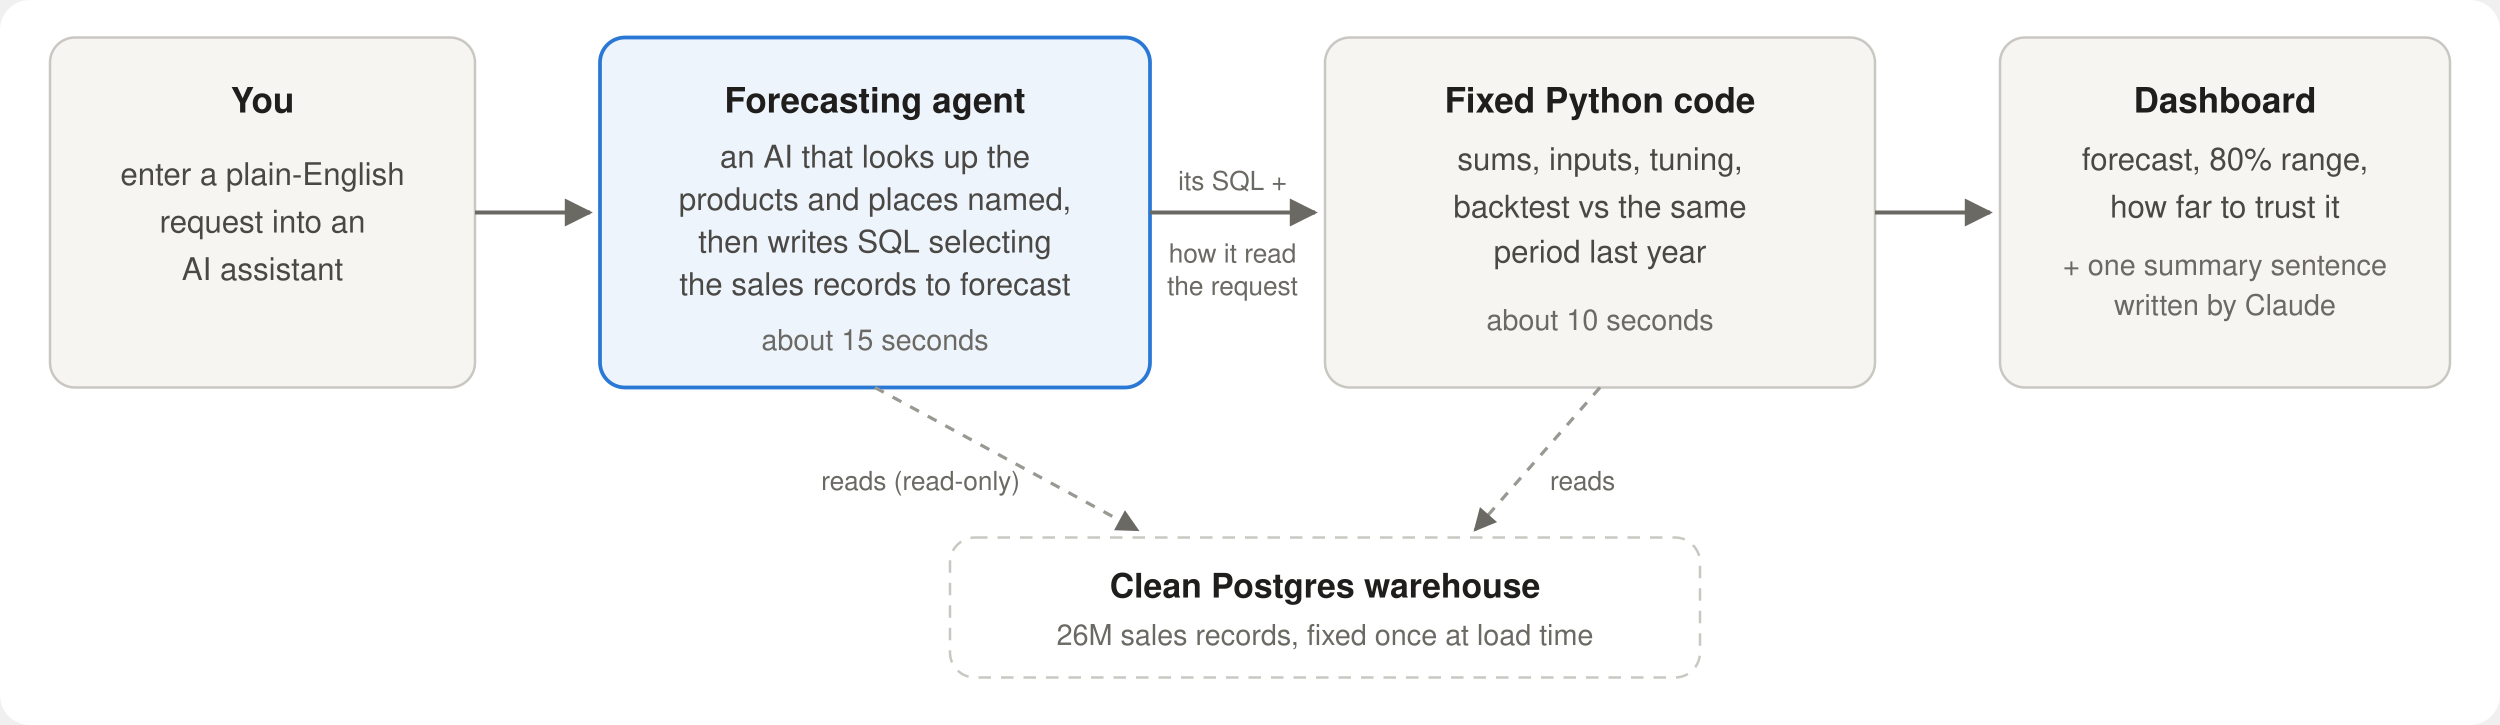
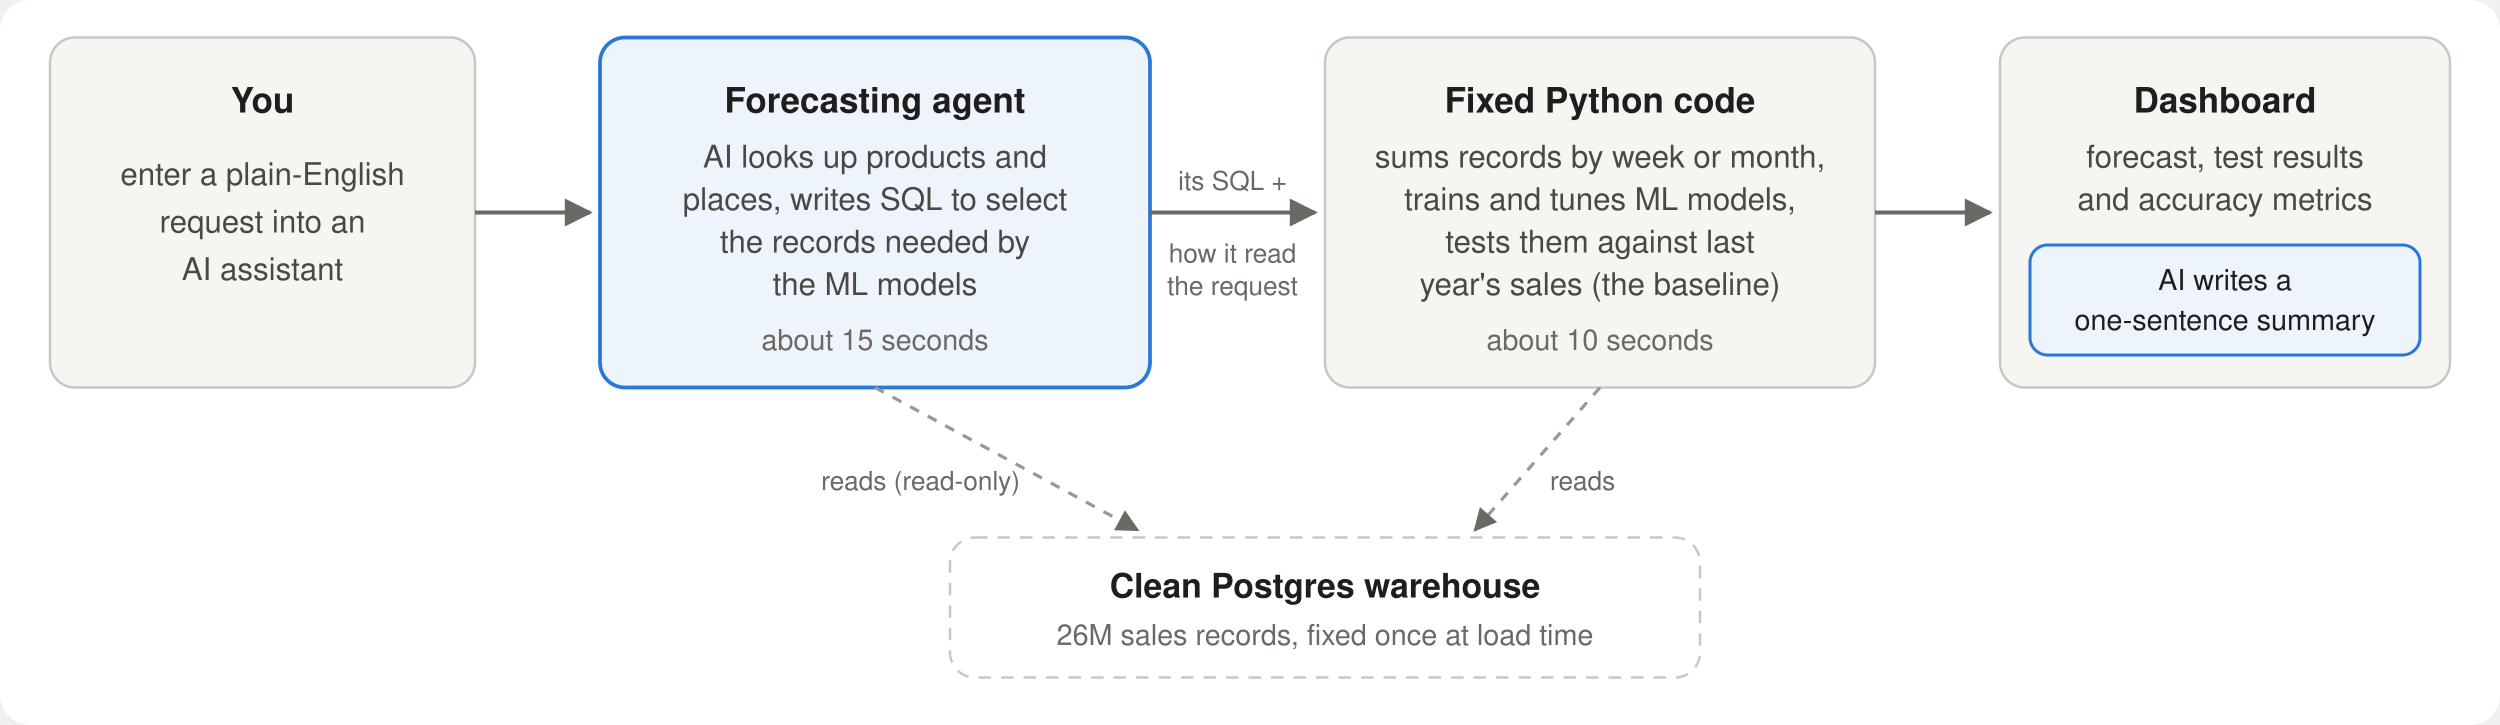
<svg xmlns="http://www.w3.org/2000/svg" viewBox="0 40 1000 290" width="1000" height="290" font-family="system-ui, -apple-system, 'Segoe UI', Helvetica, Arial, sans-serif" role="img" aria-label="How a forecast request flows">
  <defs>
    <marker id="arrow" viewBox="0 0 10 10" refX="9" refY="5" markerWidth="7" markerHeight="7" orient="auto">
      <path d="M0,0 L10,5 L0,10 z" fill="#6b6964" />
    </marker>
  </defs>
  <rect y="40" width="1000" height="290" rx="12" fill="#ffffff" />
  <rect x="20" y="55" width="170" height="140" rx="10" fill="#f6f5f2" stroke="#c9c7c1" />
  <text x="105" y="85" text-anchor="middle" font-size="14" font-weight="600" fill="#1f1e1c">You</text>
  <text x="105" y="114" text-anchor="middle" font-size="12.5" fill="#4a4844">enter a plain-English</text>
  <text x="105" y="133" text-anchor="middle" font-size="12.5" fill="#4a4844">request into an</text>
  <text x="105" y="152" text-anchor="middle" font-size="12.5" fill="#4a4844">AI assistant</text>
  <rect x="240" y="55" width="220" height="140" rx="10" fill="#eef4fc" stroke="#2a78d6" stroke-width="1.5" />
  <text x="350" y="85" text-anchor="middle" font-size="14" font-weight="600" fill="#1f1e1c">Forecasting agent</text>
-   <text x="350" y="107" text-anchor="middle" font-size="12.5" fill="#4a4844">an AI that looks up the</text>
-   <text x="350" y="124" text-anchor="middle" font-size="12.5" fill="#4a4844">products and places named,</text>
-   <text x="350" y="141" text-anchor="middle" font-size="12.5" fill="#4a4844">then writes SQL selecting</text>
-   <text x="350" y="158" text-anchor="middle" font-size="12.5" fill="#4a4844">the sales records to forecast</text>
+   <text x="350" y="107" text-anchor="middle" font-size="12.5" fill="#4a4844">AI looks up products and</text>
+   <text x="350" y="124" text-anchor="middle" font-size="12.5" fill="#4a4844">places, writes SQL to select</text>
+   <text x="350" y="141" text-anchor="middle" font-size="12.5" fill="#4a4844">the records needed by</text>
+   <text x="350" y="158" text-anchor="middle" font-size="12.5" fill="#4a4844">the ML models</text>
  <text x="350" y="180" text-anchor="middle" font-size="11.5" fill="#6b6964">about 15 seconds</text>
  <rect x="530" y="55" width="220" height="140" rx="10" fill="#f6f5f2" stroke="#c9c7c1" />
  <text x="640" y="85" text-anchor="middle" font-size="14" font-weight="600" fill="#1f1e1c">Fixed Python code</text>
-   <text x="640" y="108" text-anchor="middle" font-size="12.5" fill="#4a4844">sums, inputs, tuning,</text>
-   <text x="640" y="127" text-anchor="middle" font-size="12.5" fill="#4a4844">backtest vs the same</text>
-   <text x="640" y="145" text-anchor="middle" font-size="12.5" fill="#4a4844">period last year</text>
-   <text x="640" y="172" text-anchor="middle" font-size="11.5" fill="#6b6964">about 10 seconds</text>
+   <text x="640" y="107" text-anchor="middle" font-size="12.5" fill="#4a4844">sums records by week or month,</text>
+   <text x="640" y="124" text-anchor="middle" font-size="12.5" fill="#4a4844">trains and tunes ML models,</text>
+   <text x="640" y="141" text-anchor="middle" font-size="12.5" fill="#4a4844">tests them against last</text>
+   <text x="640" y="158" text-anchor="middle" font-size="12.5" fill="#4a4844">year's sales (the baseline)</text>
+   <text x="640" y="180" text-anchor="middle" font-size="11.5" fill="#6b6964">about 10 seconds</text>
  <rect x="800" y="55" width="180" height="140" rx="10" fill="#f6f5f2" stroke="#c9c7c1" />
  <text x="890" y="85" text-anchor="middle" font-size="14" font-weight="600" fill="#1f1e1c">Dashboard</text>
-   <text x="890" y="108" text-anchor="middle" font-size="12.5" fill="#4a4844">forecast, 80% range,</text>
-   <text x="890" y="127" text-anchor="middle" font-size="12.5" fill="#4a4844">how far to trust it</text>
-   <text x="890" y="150" text-anchor="middle" font-size="11.5" fill="#6b6964">+ one summary sentence</text>
-   <text x="890" y="166" text-anchor="middle" font-size="11.5" fill="#6b6964">written by Claude</text>
+   <text x="890" y="107" text-anchor="middle" font-size="12.5" fill="#4a4844">forecast, test results</text>
+   <text x="890" y="124" text-anchor="middle" font-size="12.5" fill="#4a4844">and accuracy metrics</text>
+   <rect x="812" y="138" width="156" height="44" rx="7" fill="#eef4fc" stroke="#2a78d6" stroke-width="1.2" />
+   <text x="890" y="156" text-anchor="middle" font-size="11.5" fill="#1f1e1c">AI writes a</text>
+   <text x="890" y="172" text-anchor="middle" font-size="11.5" fill="#1f1e1c">one-sentence summary</text>
  <rect x="380" y="255" width="300" height="56" rx="10" fill="#ffffff" stroke="#c9c7c1" stroke-dasharray="5 4" />
  <text x="530" y="279" text-anchor="middle" font-size="13.5" font-weight="600" fill="#1f1e1c">Clean Postgres warehouse</text>
  <text x="530" y="298" text-anchor="middle" font-size="11.5" fill="#6b6964">26M sales records, fixed once at load time</text>
  <g stroke="#6b6964" stroke-width="1.6" fill="none" marker-end="url(#arrow)">
    <line x1="190" y1="125" x2="236" y2="125" />
    <line x1="460" y1="125" x2="526" y2="125" />
    <line x1="750" y1="125" x2="796" y2="125" />
  </g>
  <text x="493" y="116" text-anchor="middle" font-size="10.5" fill="#6b6964">its SQL +</text>
  <text x="493" y="145" text-anchor="middle" font-size="10.5" fill="#6b6964">how it read</text>
  <text x="493" y="158" text-anchor="middle" font-size="10.5" fill="#6b6964">the request</text>
  <g stroke="#9a9892" stroke-width="1.3" fill="none" stroke-dasharray="4 4" marker-end="url(#arrow)">
    <line x1="350" y1="195" x2="455" y2="252" />
    <line x1="640" y1="195" x2="590" y2="252" />
  </g>
  <text x="408" y="236" text-anchor="end" font-size="10.5" fill="#6b6964">reads (read-only)</text>
  <text x="620" y="236" font-size="10.5" fill="#6b6964">reads</text>
</svg>
